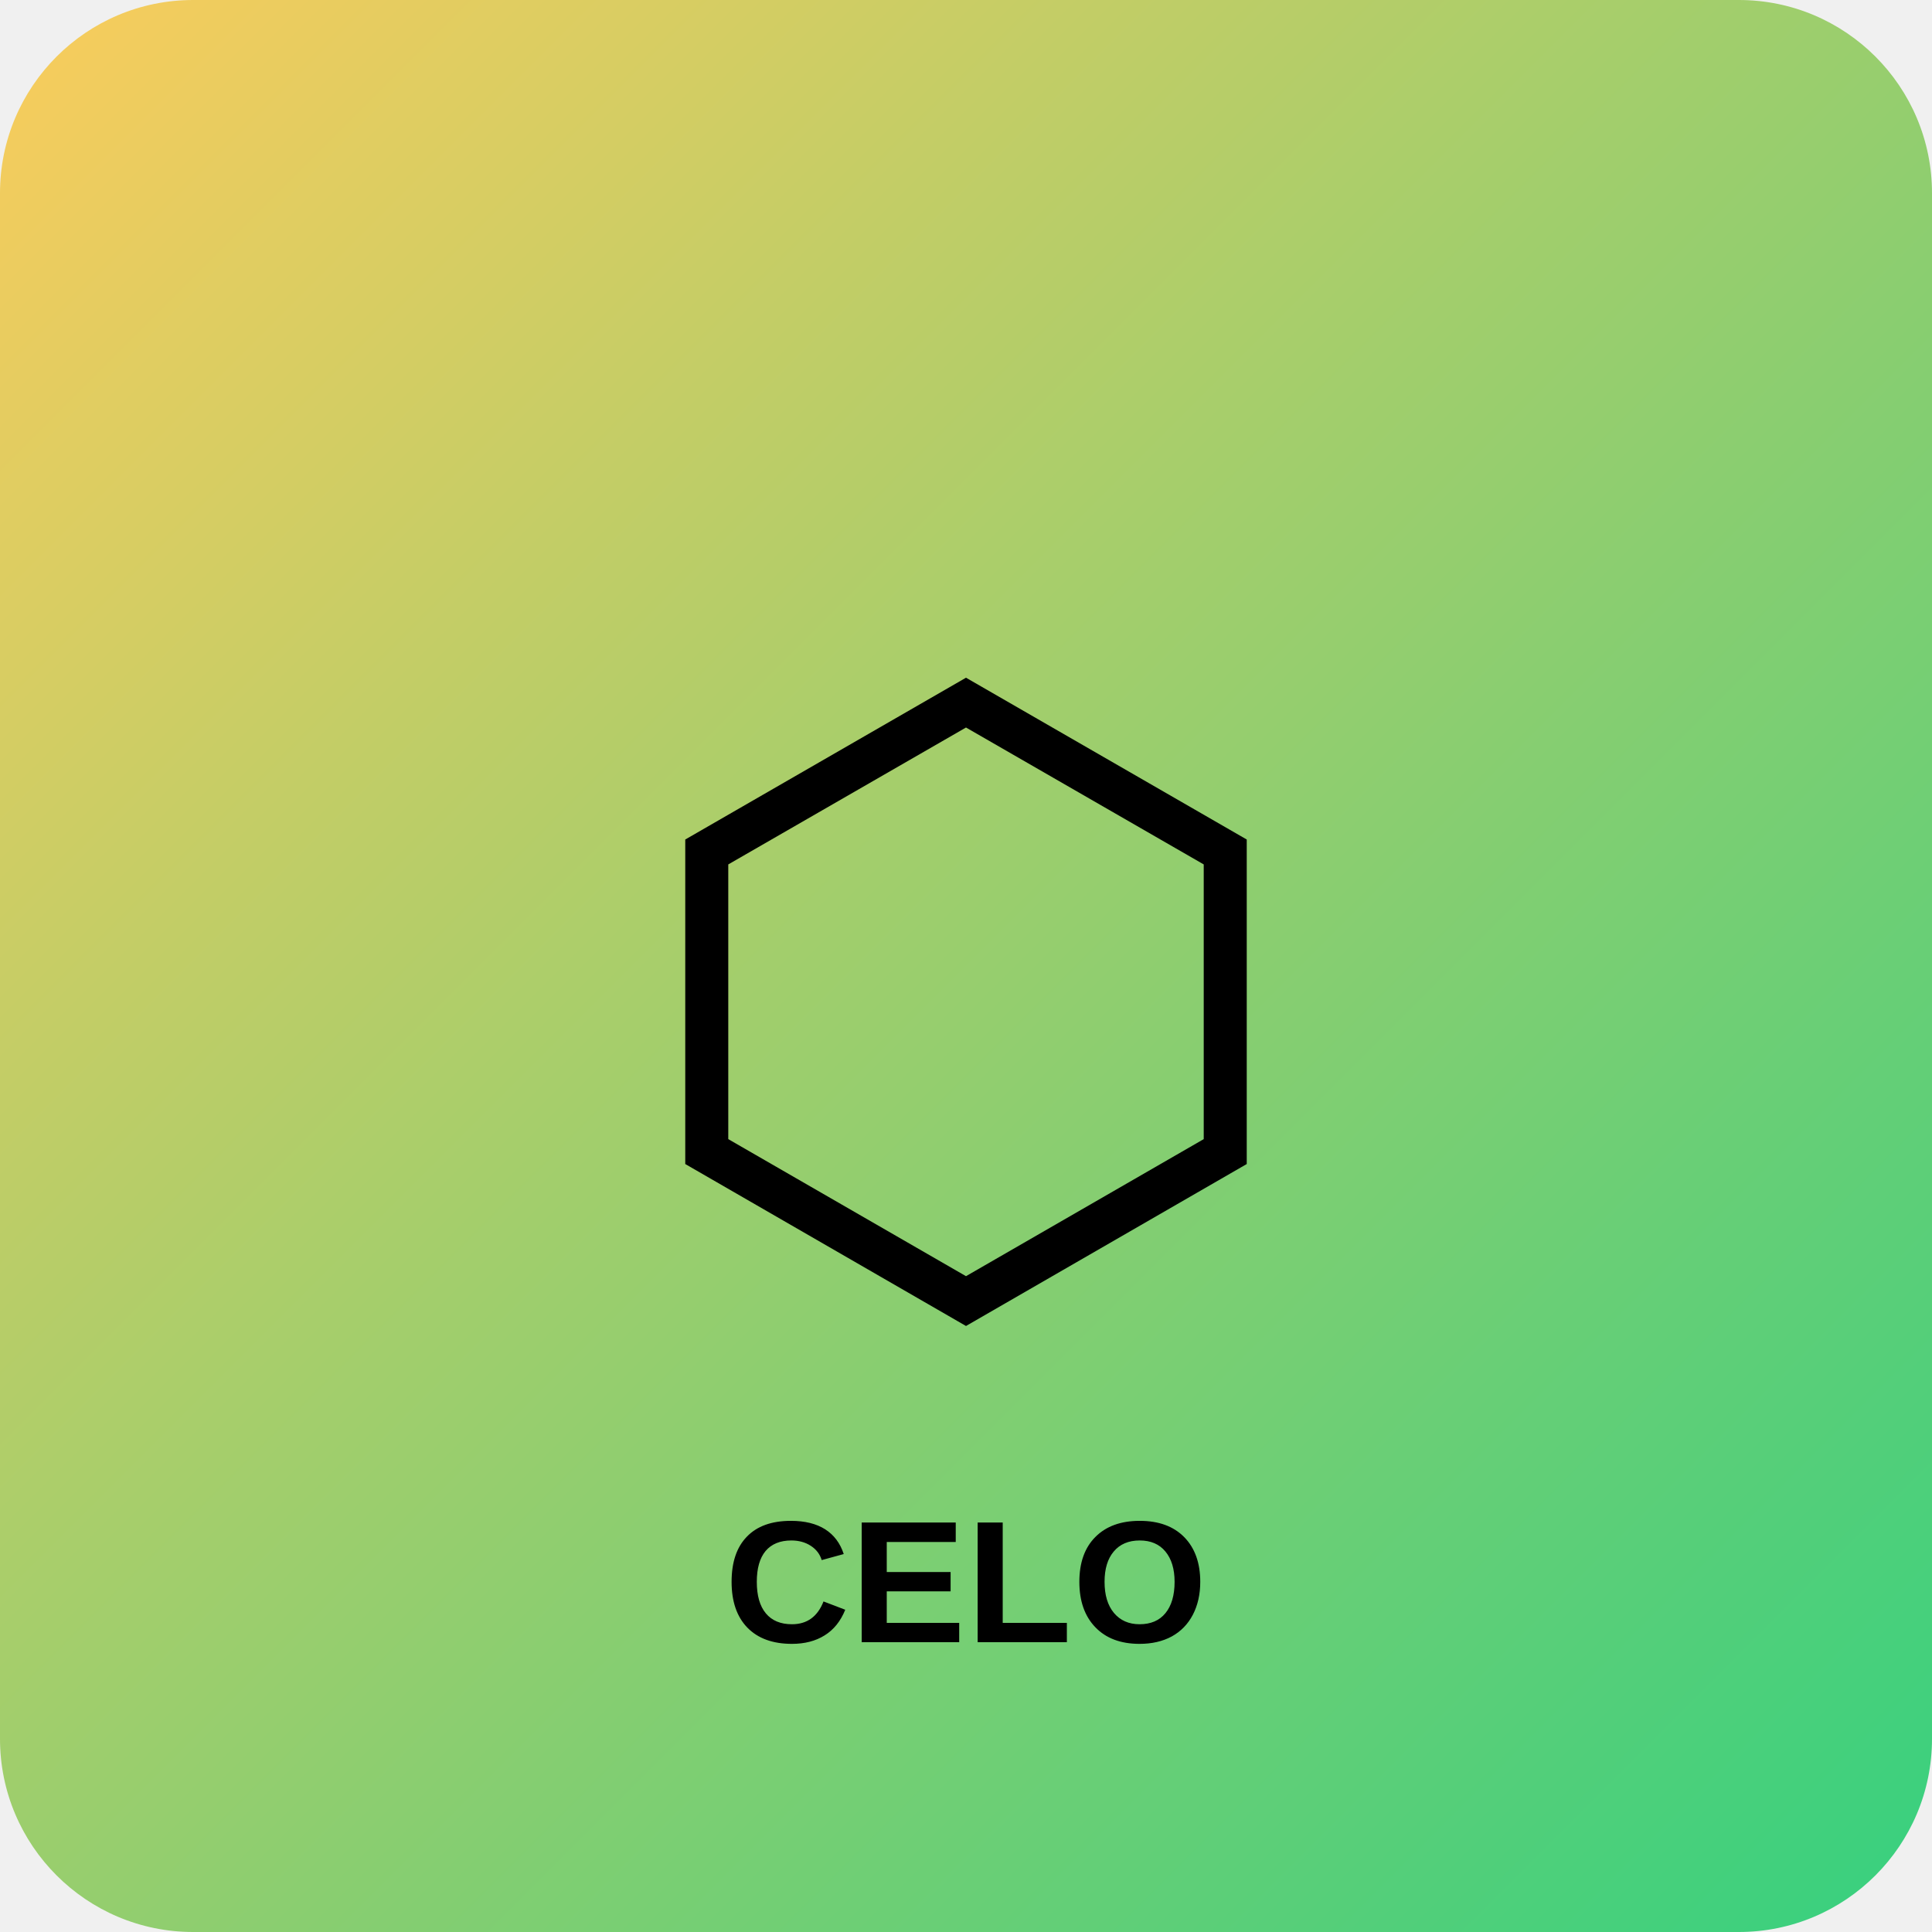
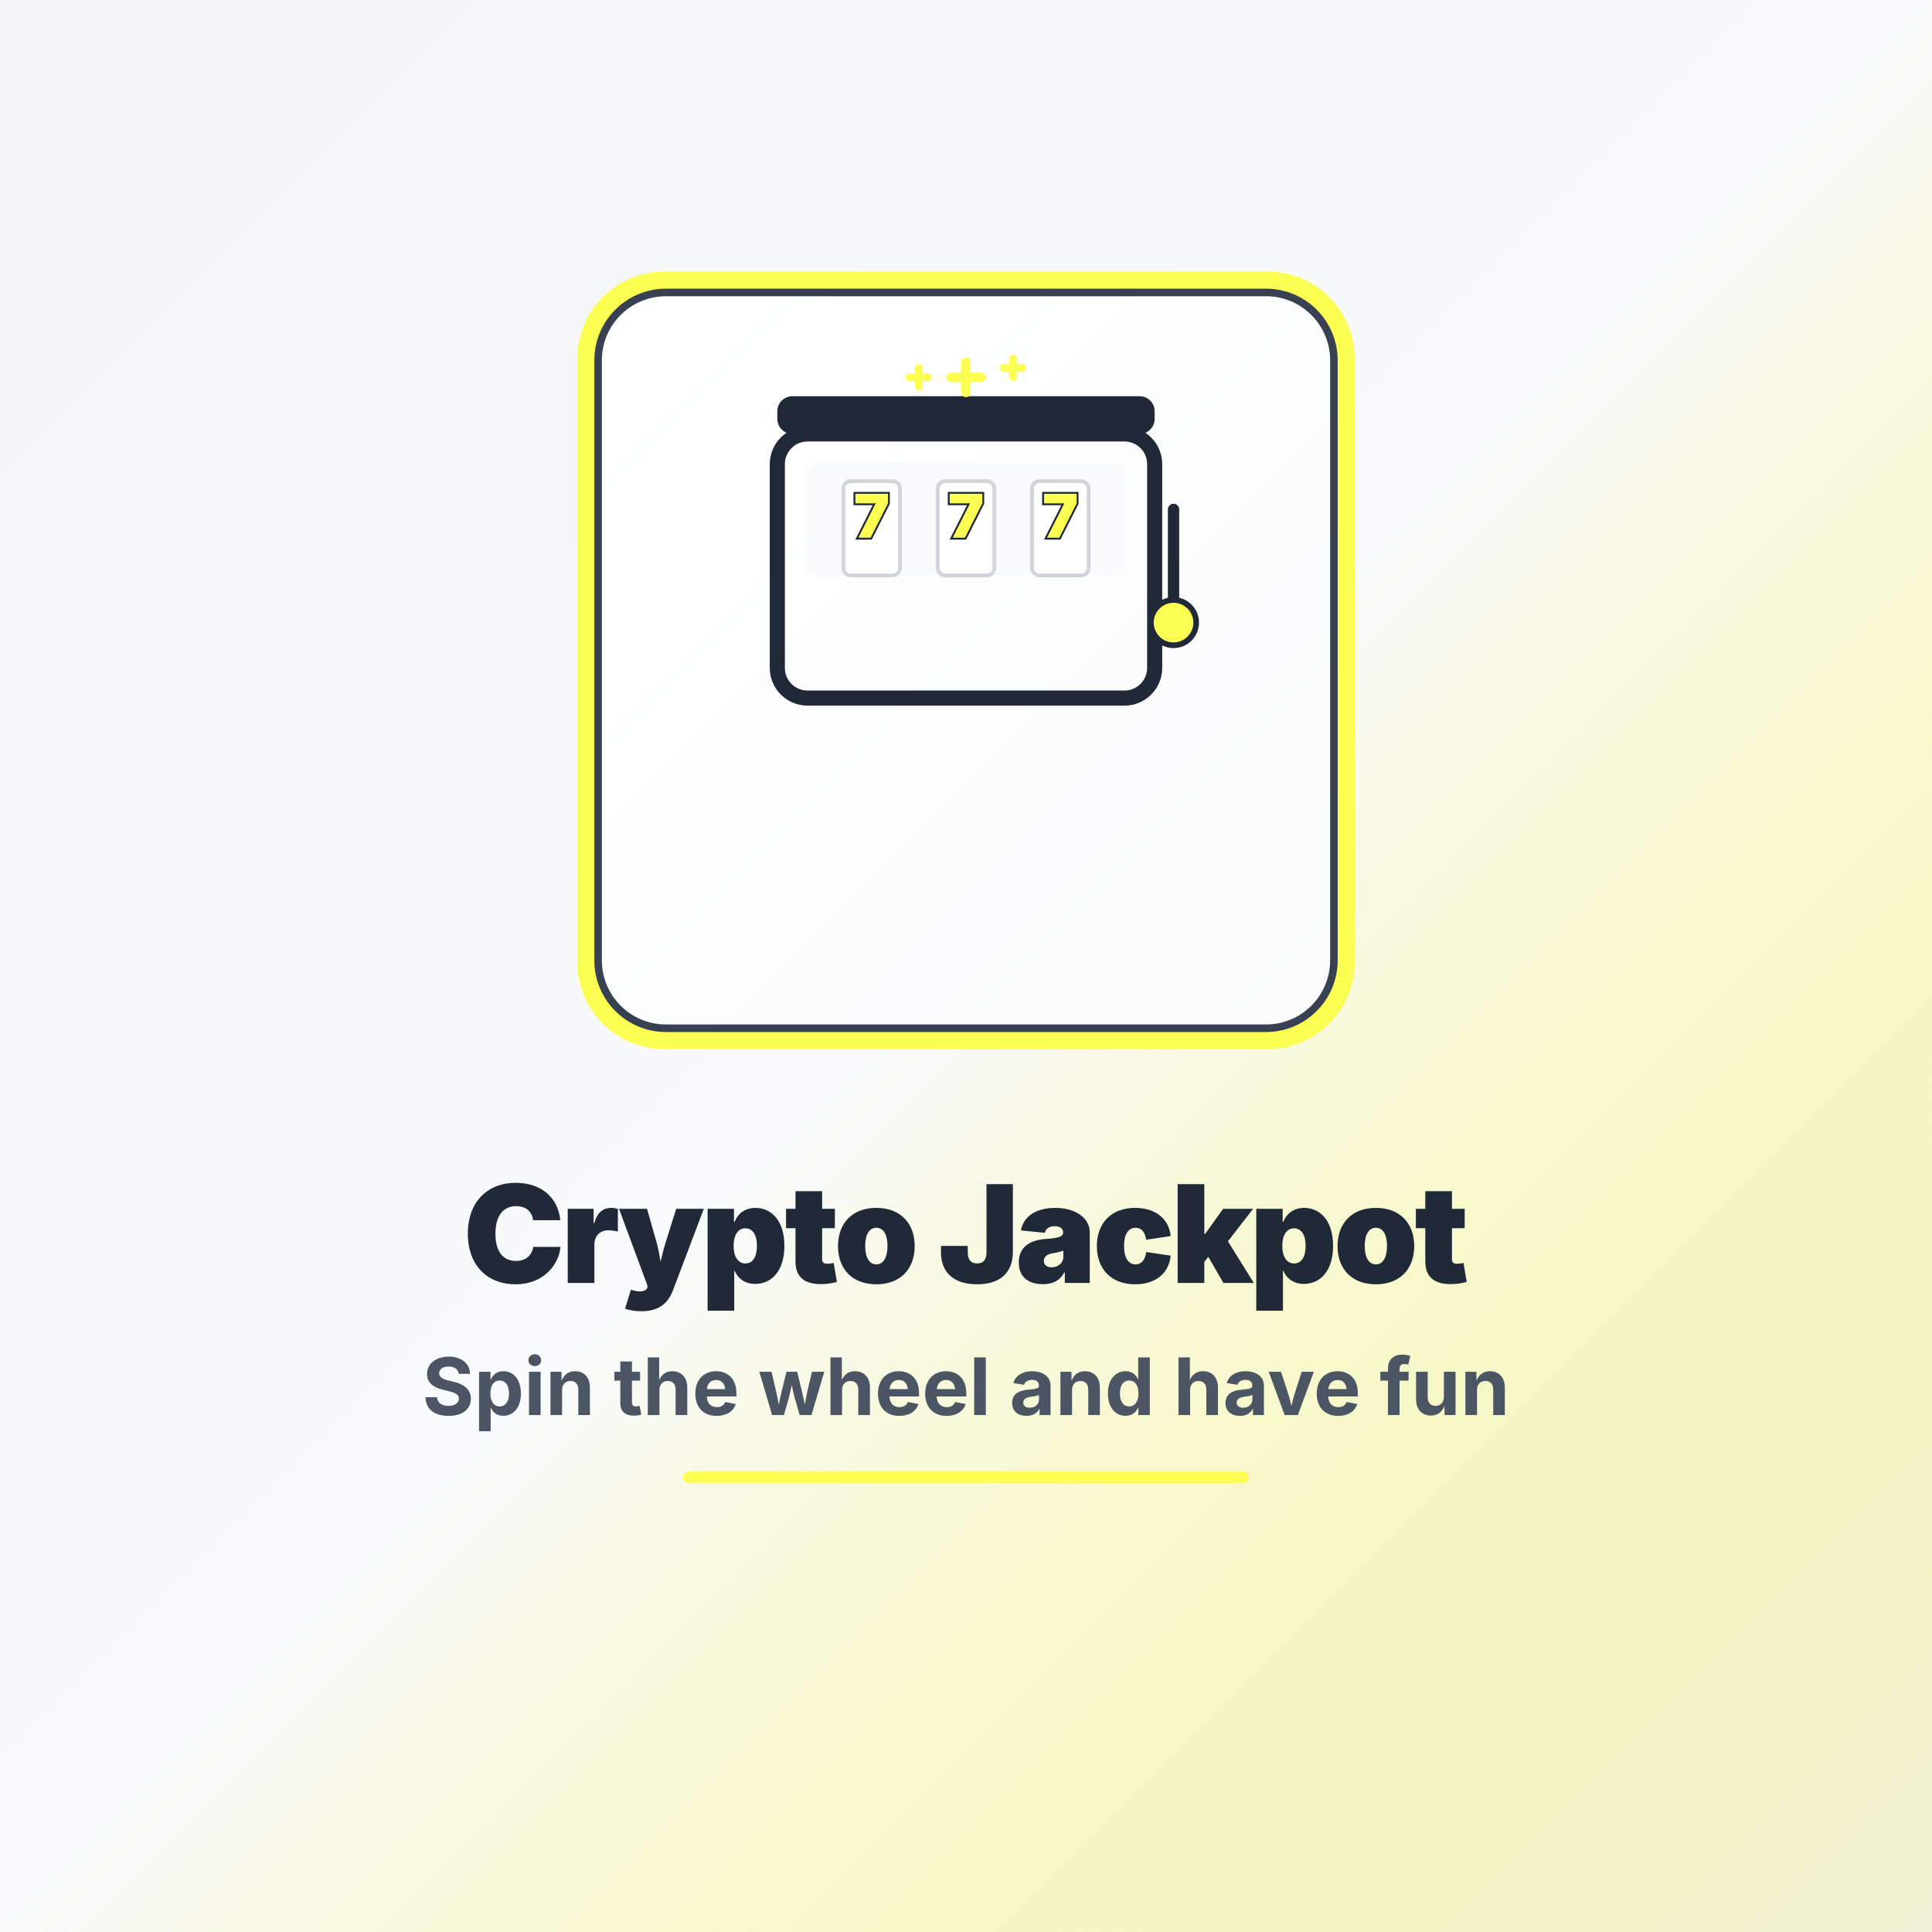
- <svg xmlns="http://www.w3.org/2000/svg" width="200" height="200" viewBox="0 0 200 200">
+ <svg xmlns="http://www.w3.org/2000/svg" width="1024" height="1024" viewBox="0 0 1024 1024">
  <defs>
-     <linearGradient id="splashBg" x1="0%" y1="0%" x2="100%" y2="100%">
-       <stop offset="0%" style="stop-color:#FBCC5C;stop-opacity:1" />
-       <stop offset="100%" style="stop-color:#35D07F;stop-opacity:1" />
+     <linearGradient id="bgGradient" x1="0%" y1="0%" x2="100%" y2="100%">
+       <stop offset="0%" style="stop-color:#f3f4f6;stop-opacity:1" />
+       <stop offset="50%" style="stop-color:#f9fafb;stop-opacity:1" />
+       <stop offset="100%" style="stop-color:#FCFF52;stop-opacity:0.15" />
+     </linearGradient>
+     <linearGradient id="cardBg" x1="0%" y1="0%" x2="100%" y2="100%">
+       <stop offset="0%" style="stop-color:#ffffff;stop-opacity:0.95" />
+       <stop offset="100%" style="stop-color:#f9fafb;stop-opacity:0.95" />
    </linearGradient>
  </defs>
-   <rect width="200" height="200" rx="20" fill="url(#splashBg)" />
-   <text x="100" y="130" font-size="80" fill="#000000" font-family="Arial, sans-serif" font-weight="bold" text-anchor="middle">⬡</text>
-   <text x="100" y="170" font-size="18" fill="#000000" font-family="Arial, sans-serif" font-weight="bold" text-anchor="middle">CELO</text>
+   <rect width="1024" height="1024" fill="url(#bgGradient)" />
+   <g transform="translate(512, 350)">
+     <rect x="-200" y="-200" width="400" height="400" rx="40" fill="none" stroke="#FCFF52" stroke-width="12" />
+     <rect x="-195" y="-195" width="390" height="390" rx="36" fill="url(#cardBg)" stroke="#374151" stroke-width="4" />
+     <g transform="translate(0, -40)">
+       <rect x="-100" y="-80" width="200" height="140" rx="16" fill="none" stroke="#1f2937" stroke-width="8" />
+       <rect x="-100" y="-100" width="200" height="20" rx="8" fill="#1f2937" />
+       <rect x="-85" y="-65" width="170" height="60" rx="8" fill="#f9fafb" />
+       <g transform="translate(-50, -35)">
+         <rect x="-15" y="-20" width="30" height="50" rx="4" fill="white" stroke="#d1d5db" stroke-width="2" />
+         <text x="0" y="10" font-size="32" fill="#FCFF52" stroke="#1f2937" stroke-width="2" paint-order="stroke" font-family="system-ui, -apple-system, sans-serif" font-weight="900" text-anchor="middle">7</text>
+       </g>
+       <g transform="translate(0, -35)">
+         <rect x="-15" y="-20" width="30" height="50" rx="4" fill="white" stroke="#d1d5db" stroke-width="2" />
+         <text x="0" y="10" font-size="32" fill="#FCFF52" stroke="#1f2937" stroke-width="2" paint-order="stroke" font-family="system-ui, -apple-system, sans-serif" font-weight="900" text-anchor="middle">7</text>
+       </g>
+       <g transform="translate(50, -35)">
+         <rect x="-15" y="-20" width="30" height="50" rx="4" fill="white" stroke="#d1d5db" stroke-width="2" />
+         <text x="0" y="10" font-size="32" fill="#FCFF52" stroke="#1f2937" stroke-width="2" paint-order="stroke" font-family="system-ui, -apple-system, sans-serif" font-weight="900" text-anchor="middle">7</text>
+       </g>
+       <g transform="translate(110, 0)">
+         <line x1="0" y1="-40" x2="0" y2="10" stroke="#1f2937" stroke-width="6" stroke-linecap="round" />
+         <circle cx="0" cy="20" r="12" fill="#FCFF52" stroke="#1f2937" stroke-width="3" />
+       </g>
+     </g>
+     <g transform="translate(0, -150)">
+       <line x1="-25" y1="-5" x2="-25" y2="5" stroke="#FCFF52" stroke-width="4" stroke-linecap="round" />
+       <line x1="-30" y1="0" x2="-20" y2="0" stroke="#FCFF52" stroke-width="4" stroke-linecap="round" />
+     </g>
+     <g transform="translate(0, -150)">
+       <line x1="0" y1="-8" x2="0" y2="8" stroke="#FCFF52" stroke-width="5" stroke-linecap="round" />
+       <line x1="-8" y1="0" x2="8" y2="0" stroke="#FCFF52" stroke-width="5" stroke-linecap="round" />
+     </g>
+     <g transform="translate(25, -155)">
+       <line x1="0" y1="-5" x2="0" y2="5" stroke="#FCFF52" stroke-width="4" stroke-linecap="round" />
+       <line x1="-5" y1="0" x2="5" y2="0" stroke="#FCFF52" stroke-width="4" stroke-linecap="round" />
+     </g>
+   </g>
+   <text x="512" y="680" font-size="72" fill="#1f2937" font-family="system-ui, -apple-system, sans-serif" font-weight="900" text-anchor="middle" letter-spacing="-2">Crypto Jackpot</text>
+   <text x="512" y="750" font-size="42" fill="#4b5563" font-family="system-ui, -apple-system, sans-serif" font-weight="700" text-anchor="middle">Spin the wheel and have fun</text>
+   <rect x="362" y="780" width="300" height="6" rx="3" fill="#FCFF52" />
</svg>
